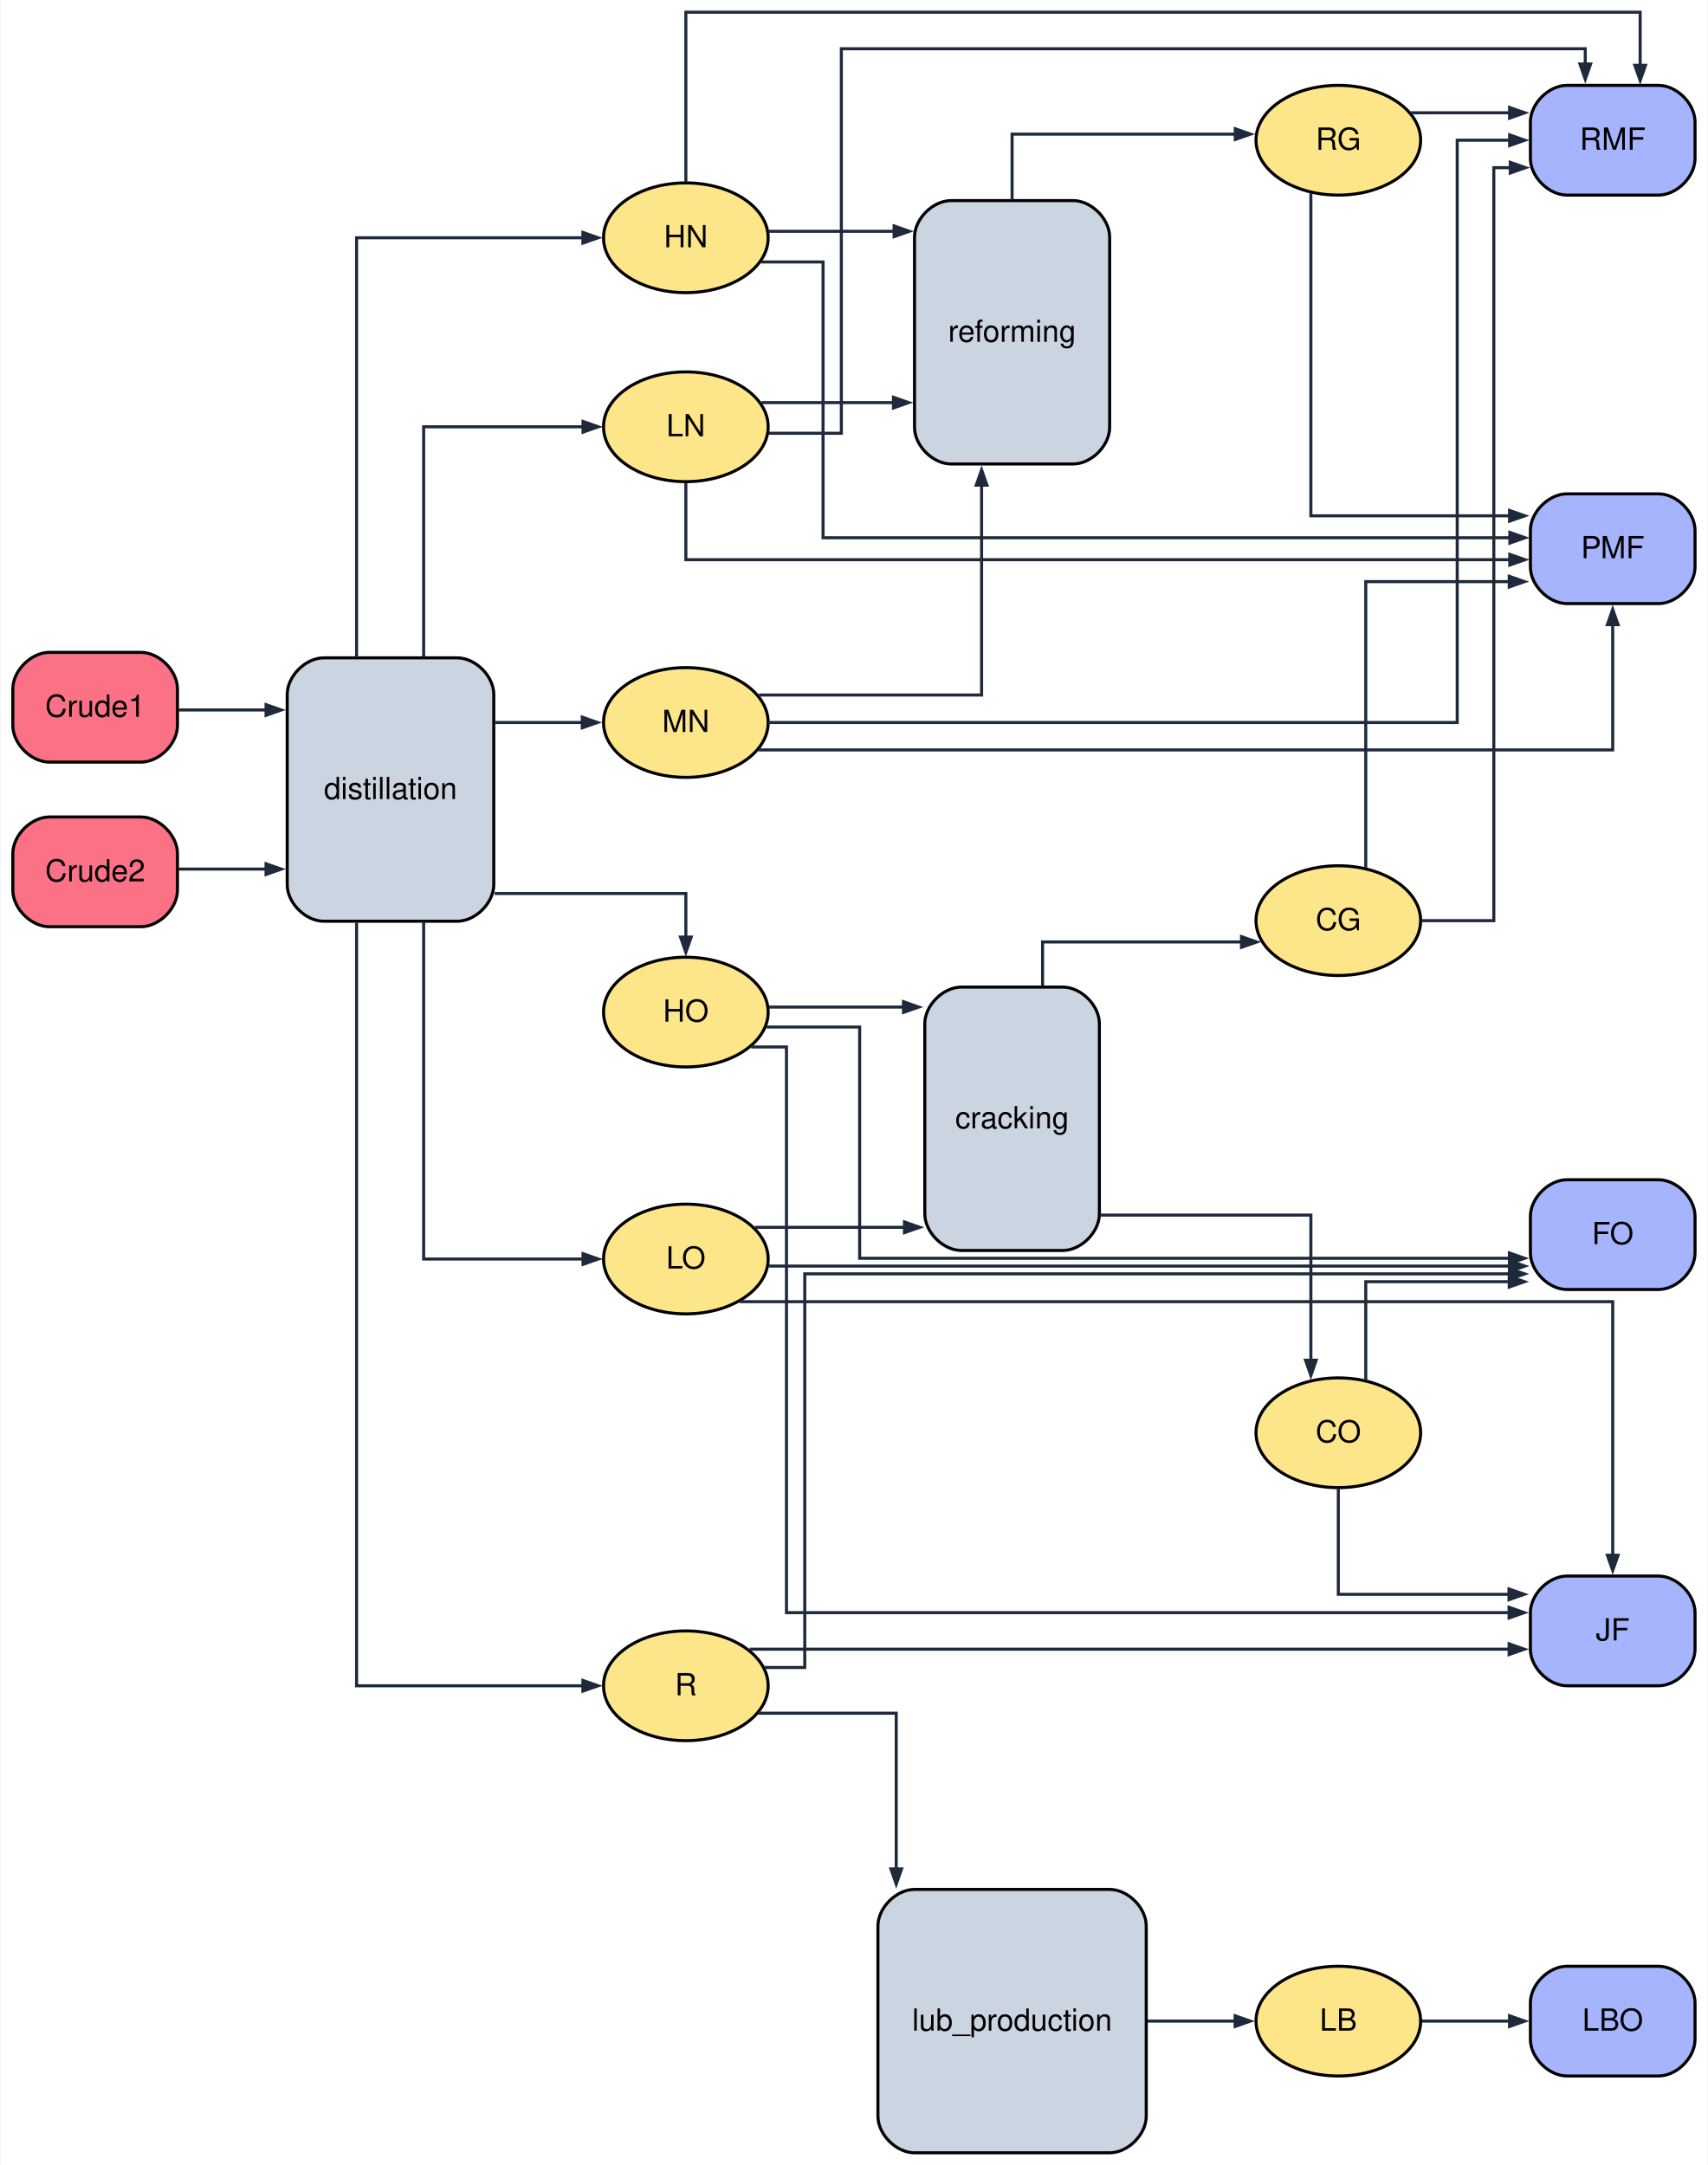
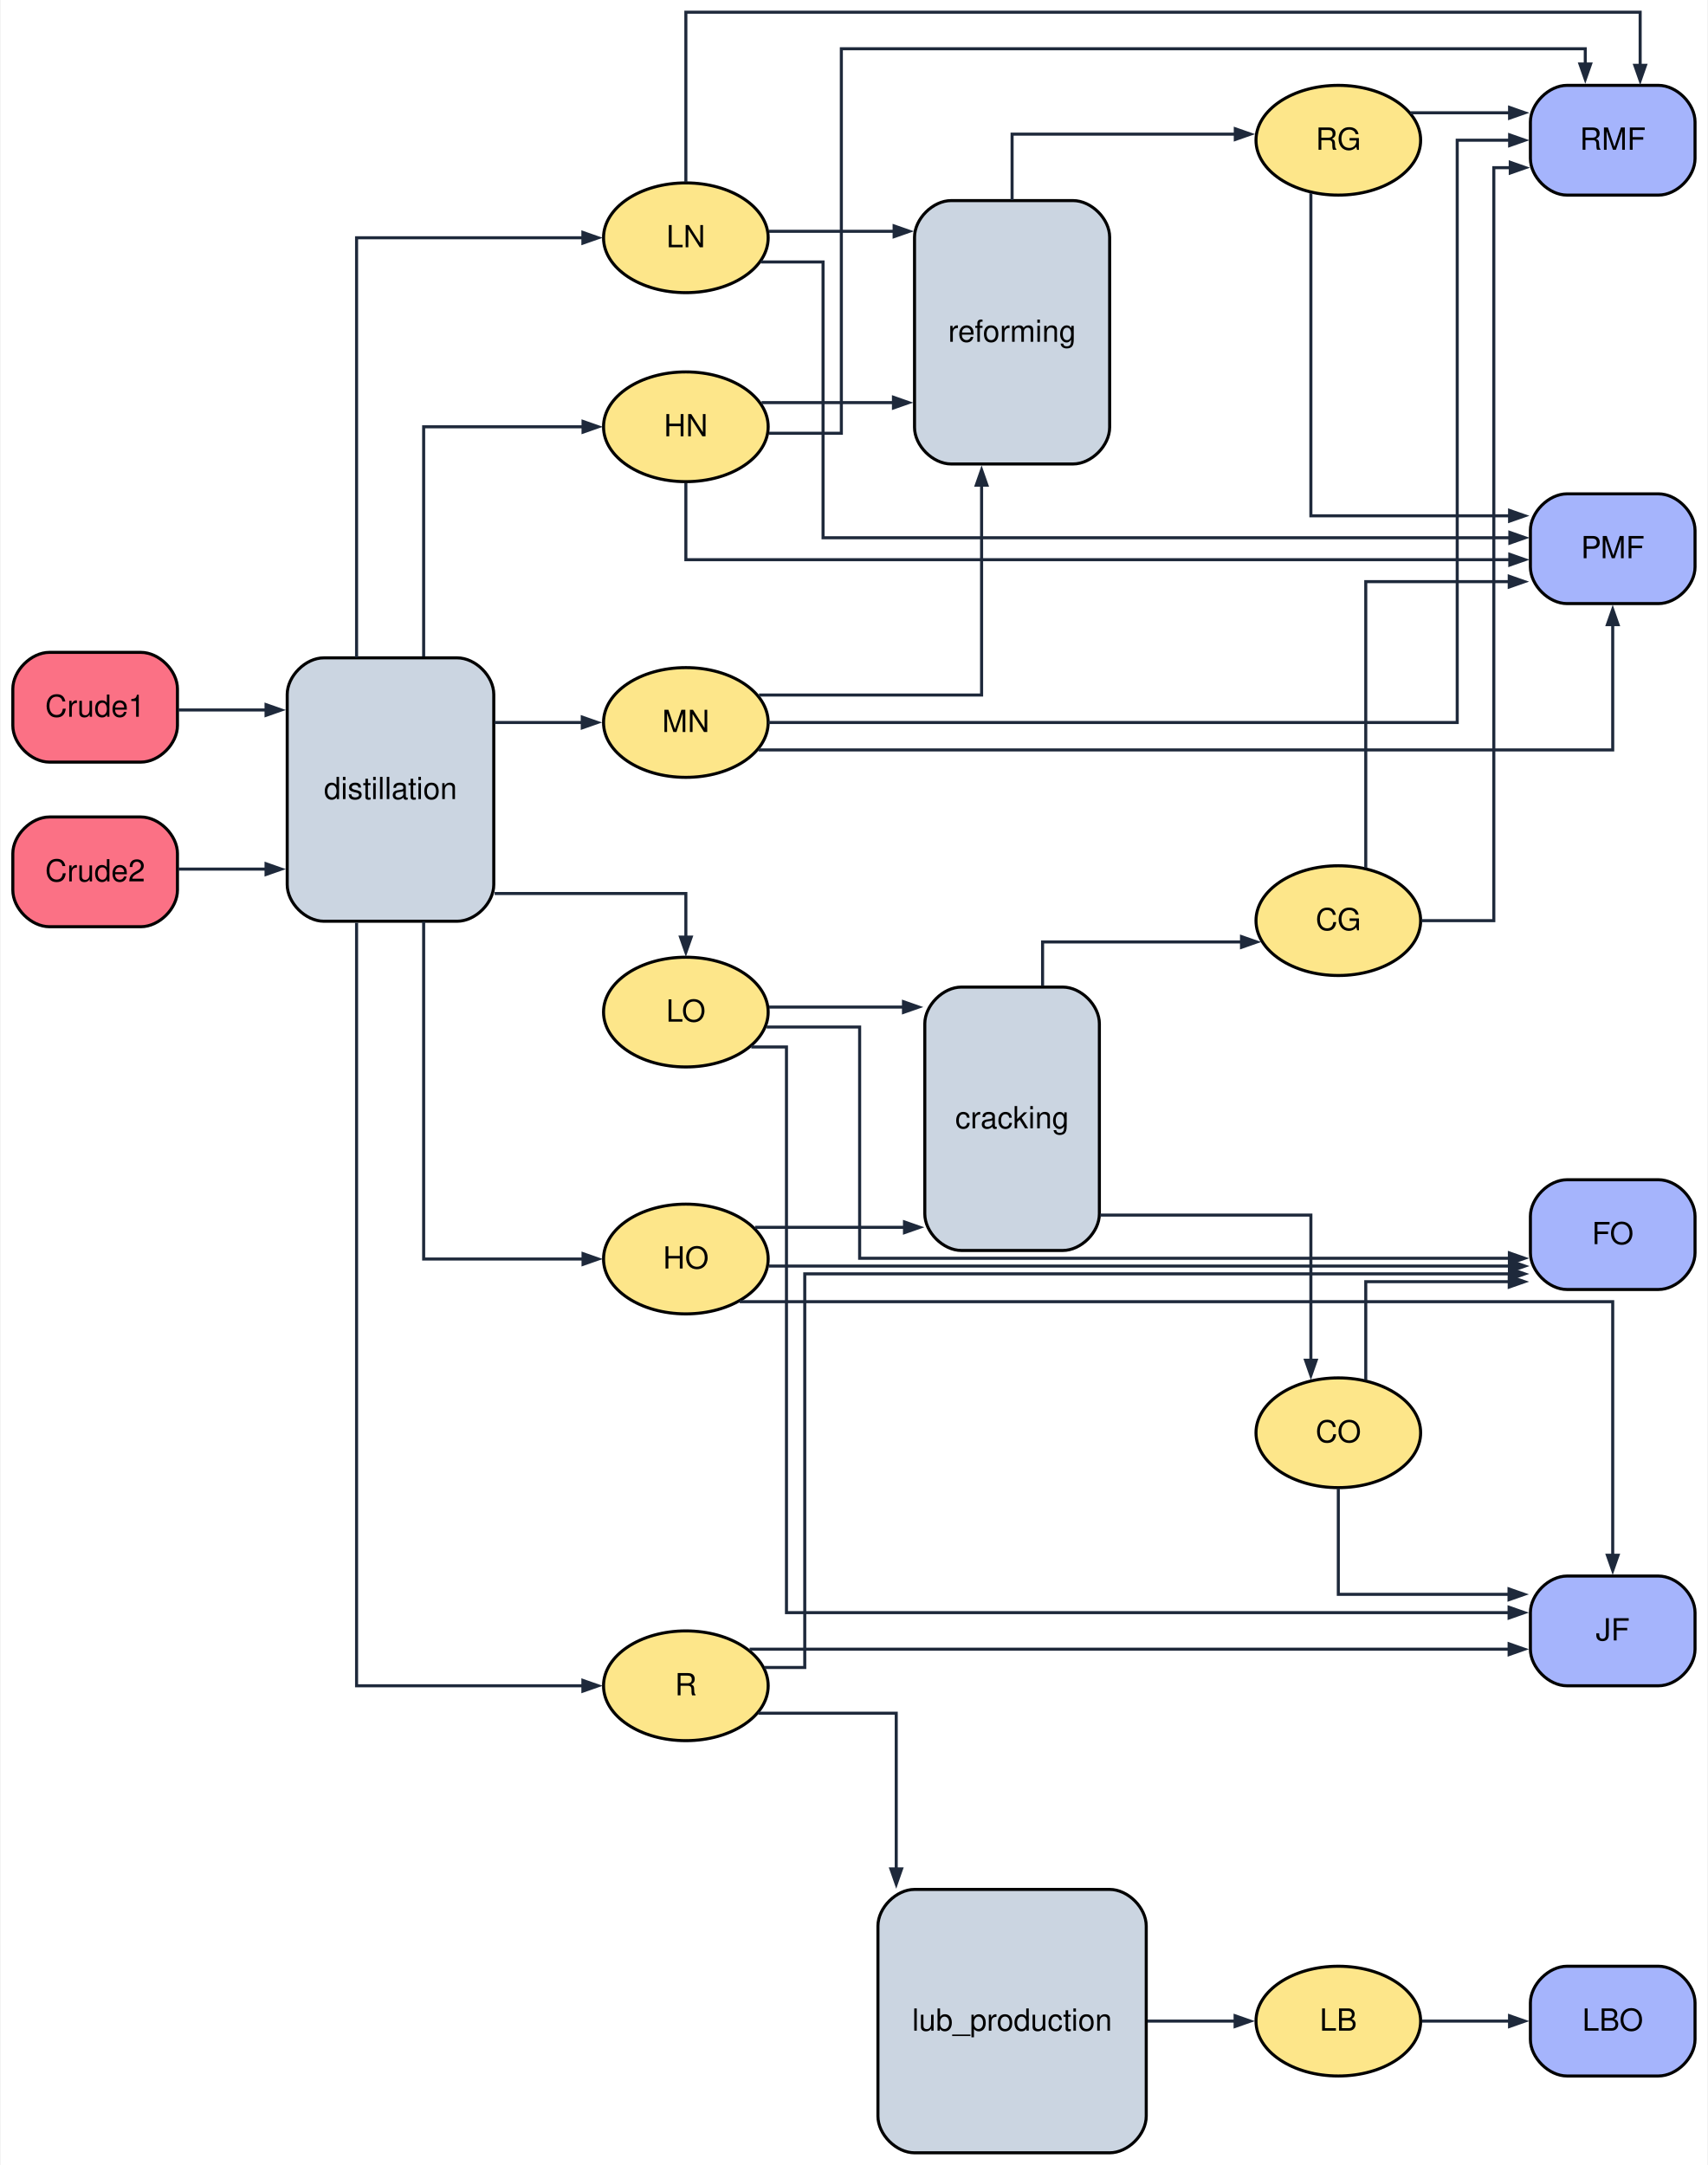
<svg xmlns="http://www.w3.org/2000/svg" width="560pt" height="710pt" viewBox="0.00 0.00 559.75 710.20">
  <g id="graph0" class="graph" transform="scale(1 1) rotate(0) translate(4 706.2)">
    <polygon fill="white" stroke="none" points="-4,4 -4,-706.2 555.75,-706.2 555.75,4 -4,4" />
    <g id="node1" class="node">
      <path fill="#fb7185" stroke="black" d="M42,-492.2C42,-492.2 12,-492.2 12,-492.2 6,-492.2 0,-486.2 0,-480.2 0,-480.2 0,-468.2 0,-468.2 0,-462.2 6,-456.2 12,-456.2 12,-456.2 42,-456.2 42,-456.2 48,-456.2 54,-462.2 54,-468.2 54,-468.2 54,-480.2 54,-480.2 54,-486.2 48,-492.2 42,-492.2" />
      <text text-anchor="middle" x="27" y="-471.07" font-family="Helvetica,sans-Serif" font-size="10.00">Crude1</text>
    </g>
    <g id="node3" class="node">
      <path fill="#cbd5e1" stroke="black" d="M145.75,-490.4C145.75,-490.4 102,-490.4 102,-490.4 96,-490.4 90,-484.4 90,-478.4 90,-478.4 90,-416 90,-416 90,-410 96,-404 102,-404 102,-404 145.75,-404 145.75,-404 151.75,-404 157.75,-410 157.75,-416 157.75,-416 157.75,-478.4 157.75,-478.4 157.75,-484.4 151.75,-490.4 145.75,-490.4" />
      <text text-anchor="middle" x="123.88" y="-444.07" font-family="Helvetica,sans-Serif" font-size="10.00">distillation</text>
    </g>
    <g id="edge1" class="edge">
      <path fill="none" stroke="#1e293b" d="M54.24,-473.3C54.24,-473.3 83.06,-473.3 83.06,-473.3" />
      <polygon fill="#1e293b" stroke="#1e293b" points="83.06,-475.05 88.06,-473.3 83.06,-471.55 83.06,-475.05" />
    </g>
    <g id="node2" class="node">
      <path fill="#fb7185" stroke="black" d="M42,-438.2C42,-438.2 12,-438.2 12,-438.2 6,-438.2 0,-432.2 0,-426.2 0,-426.2 0,-414.2 0,-414.2 0,-408.2 6,-402.2 12,-402.2 12,-402.2 42,-402.2 42,-402.2 48,-402.2 54,-408.2 54,-414.2 54,-414.2 54,-426.2 54,-426.2 54,-432.2 48,-438.2 42,-438.2" />
      <text text-anchor="middle" x="27" y="-417.07" font-family="Helvetica,sans-Serif" font-size="10.00">Crude2</text>
    </g>
    <g id="edge2" class="edge">
      <path fill="none" stroke="#1e293b" d="M54.24,-421.1C54.24,-421.1 83.06,-421.1 83.06,-421.1" />
      <polygon fill="#1e293b" stroke="#1e293b" points="83.06,-422.85 88.06,-421.1 83.06,-419.35 83.06,-422.85" />
    </g>
    <g id="node4" class="node">
      <ellipse fill="#fde68a" stroke="black" cx="220.75" cy="-628.2" rx="27" ry="18" />
-       <text text-anchor="middle" x="220.75" y="-625.08" font-family="Helvetica,sans-Serif" font-size="10.00">HN</text>
-     </g>
-     <g id="edge11" class="edge">
+       <text text-anchor="middle" x="220.75" y="-625.08" font-family="Helvetica,sans-Serif" font-size="10.00">LN</text>
+     </g>
+     <g id="edge9" class="edge">
      <path fill="none" stroke="#1e293b" d="M112.75,-490.55C112.75,-544.1 112.75,-628.2 112.75,-628.2 112.75,-628.2 186.98,-628.2 186.98,-628.2" />
      <polygon fill="#1e293b" stroke="#1e293b" points="186.98,-629.95 191.98,-628.2 186.98,-626.45 186.98,-629.95" />
    </g>
    <g id="node5" class="node">
+       <ellipse fill="#fde68a" stroke="black" cx="220.75" cy="-566.2" rx="27" ry="18" />
+       <text text-anchor="middle" x="220.75" y="-563.08" font-family="Helvetica,sans-Serif" font-size="10.00">HN</text>
+     </g>
+     <g id="edge11" class="edge">
+       <path fill="none" stroke="#1e293b" d="M134.75,-490.84C134.75,-524.8 134.75,-566.2 134.75,-566.2 134.75,-566.2 187.03,-566.2 187.03,-566.2" />
+       <polygon fill="#1e293b" stroke="#1e293b" points="187.03,-567.95 192.03,-566.2 187.03,-564.45 187.03,-567.95" />
+     </g>
+     <g id="node6" class="node">
      <ellipse fill="#fde68a" stroke="black" cx="220.75" cy="-374.2" rx="27" ry="18" />
-       <text text-anchor="middle" x="220.75" y="-371.07" font-family="Helvetica,sans-Serif" font-size="10.00">HO</text>
-     </g>
-     <g id="edge13" class="edge">
+       <text text-anchor="middle" x="220.75" y="-371.07" font-family="Helvetica,sans-Serif" font-size="10.00">LO</text>
+     </g>
+     <g id="edge12" class="edge">
      <path fill="none" stroke="#1e293b" d="M158.03,-413.1C185.92,-413.1 220.75,-413.1 220.75,-413.1 220.75,-413.1 220.75,-398.8 220.75,-398.8" />
      <polygon fill="#1e293b" stroke="#1e293b" points="222.5,-398.8 220.75,-393.8 219,-398.8 222.5,-398.8" />
    </g>
-     <g id="node6" class="node">
-       <ellipse fill="#fde68a" stroke="black" cx="220.75" cy="-566.2" rx="27" ry="18" />
-       <text text-anchor="middle" x="220.75" y="-563.08" font-family="Helvetica,sans-Serif" font-size="10.00">LN</text>
-     </g>
-     <g id="edge9" class="edge">
-       <path fill="none" stroke="#1e293b" d="M134.75,-490.84C134.75,-524.8 134.75,-566.2 134.75,-566.2 134.75,-566.2 187.03,-566.2 187.03,-566.2" />
-       <polygon fill="#1e293b" stroke="#1e293b" points="187.03,-567.95 192.03,-566.2 187.03,-564.45 187.03,-567.95" />
-     </g>
    <g id="node7" class="node">
      <ellipse fill="#fde68a" stroke="black" cx="220.75" cy="-293.2" rx="27" ry="18" />
-       <text text-anchor="middle" x="220.75" y="-290.07" font-family="Helvetica,sans-Serif" font-size="10.00">LO</text>
-     </g>
-     <g id="edge12" class="edge">
+       <text text-anchor="middle" x="220.75" y="-290.07" font-family="Helvetica,sans-Serif" font-size="10.00">HO</text>
+     </g>
+     <g id="edge13" class="edge">
      <path fill="none" stroke="#1e293b" d="M134.75,-403.89C134.75,-358.34 134.75,-293.2 134.75,-293.2 134.75,-293.2 187.03,-293.2 187.03,-293.2" />
      <polygon fill="#1e293b" stroke="#1e293b" points="187.03,-294.95 192.03,-293.2 187.03,-291.45 187.03,-294.95" />
    </g>
    <g id="node8" class="node">
      <ellipse fill="#fde68a" stroke="black" cx="220.75" cy="-469.2" rx="27" ry="18" />
      <text text-anchor="middle" x="220.75" y="-466.07" font-family="Helvetica,sans-Serif" font-size="10.00">MN</text>
    </g>
    <g id="edge10" class="edge">
      <path fill="none" stroke="#1e293b" d="M158.03,-469.2C158.03,-469.2 186.77,-469.2 186.77,-469.2" />
      <polygon fill="#1e293b" stroke="#1e293b" points="186.77,-470.95 191.77,-469.2 186.77,-467.45 186.77,-470.95" />
    </g>
    <g id="node9" class="node">
      <ellipse fill="#fde68a" stroke="black" cx="220.75" cy="-153.2" rx="27" ry="18" />
      <text text-anchor="middle" x="220.75" y="-150.07" font-family="Helvetica,sans-Serif" font-size="10.00">R</text>
    </g>
    <g id="edge14" class="edge">
      <path fill="none" stroke="#1e293b" d="M112.75,-403.5C112.75,-321.6 112.75,-153.2 112.75,-153.2 112.75,-153.2 186.98,-153.2 186.98,-153.2" />
      <polygon fill="#1e293b" stroke="#1e293b" points="186.98,-154.95 191.98,-153.2 186.98,-151.45 186.98,-154.95" />
    </g>
    <g id="node10" class="node">
      <path fill="#cbd5e1" stroke="black" d="M347.75,-640.4C347.75,-640.4 307.75,-640.4 307.75,-640.4 301.75,-640.4 295.75,-634.4 295.75,-628.4 295.75,-628.4 295.75,-566 295.75,-566 295.75,-560 301.75,-554 307.75,-554 307.75,-554 347.75,-554 347.75,-554 353.75,-554 359.75,-560 359.75,-566 359.75,-566 359.75,-628.4 359.75,-628.4 359.75,-634.4 353.75,-640.4 347.75,-640.4" />
      <text text-anchor="middle" x="327.75" y="-594.08" font-family="Helvetica,sans-Serif" font-size="10.00">reforming</text>
    </g>
-     <g id="edge5" class="edge">
+     <g id="edge3" class="edge">
      <path fill="none" stroke="#1e293b" d="M248.03,-630.33C248.03,-630.33 289.06,-630.33 289.06,-630.33" />
      <polygon fill="#1e293b" stroke="#1e293b" points="289.06,-632.08 294.06,-630.33 289.06,-628.58 289.06,-632.08" />
    </g>
    <g id="node20" class="node">
      <path fill="#a5b4fc" stroke="black" d="M539.75,-544.2C539.75,-544.2 509.75,-544.2 509.75,-544.2 503.75,-544.2 497.75,-538.2 497.75,-532.2 497.75,-532.2 497.75,-520.2 497.75,-520.2 497.75,-514.2 503.75,-508.2 509.75,-508.2 509.75,-508.2 539.75,-508.2 539.75,-508.2 545.75,-508.2 551.75,-514.2 551.75,-520.2 551.75,-520.2 551.75,-532.2 551.75,-532.2 551.75,-538.2 545.75,-544.2 539.75,-544.2" />
      <text text-anchor="middle" x="524.75" y="-523.08" font-family="Helvetica,sans-Serif" font-size="10.00">PMF</text>
    </g>
-     <g id="edge21" class="edge">
+     <g id="edge19" class="edge">
      <path fill="none" stroke="#1e293b" d="M245.36,-620.27C255.86,-620.27 265.75,-620.27 265.75,-620.27 265.75,-620.27 265.75,-529.8 265.75,-529.8 265.75,-529.8 491.01,-529.8 491.01,-529.8" />
      <polygon fill="#1e293b" stroke="#1e293b" points="491.01,-531.55 496.01,-529.8 491.01,-528.05 491.01,-531.55" />
    </g>
    <g id="node21" class="node">
      <path fill="#a5b4fc" stroke="black" d="M539.75,-678.2C539.75,-678.2 509.75,-678.2 509.75,-678.2 503.75,-678.2 497.75,-672.2 497.75,-666.2 497.75,-666.2 497.75,-654.2 497.75,-654.2 497.75,-648.2 503.75,-642.2 509.75,-642.2 509.75,-642.2 539.75,-642.2 539.75,-642.2 545.75,-642.2 551.75,-648.2 551.75,-654.2 551.75,-654.2 551.75,-666.2 551.75,-666.2 551.75,-672.2 545.75,-678.2 539.75,-678.2" />
      <text text-anchor="middle" x="524.75" y="-657.08" font-family="Helvetica,sans-Serif" font-size="10.00">RMF</text>
    </g>
-     <g id="edge26" class="edge">
+     <g id="edge24" class="edge">
      <path fill="none" stroke="#1e293b" d="M220.75,-646.49C220.75,-668.41 220.75,-702.2 220.75,-702.2 220.75,-702.2 533.75,-702.2 533.75,-702.2 533.75,-702.2 533.75,-684.77 533.75,-684.77" />
      <polygon fill="#1e293b" stroke="#1e293b" points="535.5,-684.77 533.75,-679.77 532,-684.77 535.5,-684.77" />
+     </g>
+     <g id="edge5" class="edge">
+       <path fill="none" stroke="#1e293b" d="M245.57,-574.13C245.57,-574.13 288.84,-574.13 288.84,-574.13" />
+       <polygon fill="#1e293b" stroke="#1e293b" points="288.84,-575.88 293.84,-574.13 288.84,-572.38 288.84,-575.88" />
+     </g>
+     <g id="edge21" class="edge">
+       <path fill="none" stroke="#1e293b" d="M220.75,-547.71C220.75,-535.83 220.75,-522.6 220.75,-522.6 220.75,-522.6 490.99,-522.6 490.99,-522.6" />
+       <polygon fill="#1e293b" stroke="#1e293b" points="490.99,-524.35 495.99,-522.6 490.99,-520.85 490.99,-524.35" />
+     </g>
+     <g id="edge26" class="edge">
+       <path fill="none" stroke="#1e293b" d="M248.04,-564.07C260.17,-564.07 271.75,-564.07 271.75,-564.07 271.75,-564.07 271.75,-690.2 271.75,-690.2 271.75,-690.2 515.75,-690.2 515.75,-690.2 515.75,-690.2 515.75,-685.2 515.75,-685.2" />
+       <polygon fill="#1e293b" stroke="#1e293b" points="517.5,-685.2 515.75,-680.2 514,-685.2 517.5,-685.2" />
    </g>
    <g id="node11" class="node">
      <path fill="#cbd5e1" stroke="black" d="M344.38,-382.4C344.38,-382.4 311.12,-382.4 311.12,-382.4 305.12,-382.4 299.12,-376.4 299.12,-370.4 299.12,-370.4 299.12,-308 299.12,-308 299.12,-302 305.12,-296 311.12,-296 311.12,-296 344.38,-296 344.38,-296 350.38,-296 356.38,-302 356.38,-308 356.38,-308 356.38,-370.4 356.38,-370.4 356.38,-376.4 350.38,-382.4 344.38,-382.4" />
      <text text-anchor="middle" x="327.75" y="-336.07" font-family="Helvetica,sans-Serif" font-size="10.00">cracking</text>
    </g>
-     <g id="edge7" class="edge">
+     <g id="edge6" class="edge">
      <path fill="none" stroke="#1e293b" d="M248.03,-375.85C248.03,-375.85 292.13,-375.85 292.13,-375.85" />
      <polygon fill="#1e293b" stroke="#1e293b" points="292.13,-377.6 297.13,-375.85 292.13,-374.1 292.13,-377.6" />
    </g>
    <g id="node17" class="node">
      <path fill="#a5b4fc" stroke="black" d="M539.75,-319.2C539.75,-319.2 509.75,-319.2 509.75,-319.2 503.75,-319.2 497.75,-313.2 497.75,-307.2 497.75,-307.2 497.75,-295.2 497.75,-295.2 497.75,-289.2 503.75,-283.2 509.75,-283.2 509.75,-283.2 539.75,-283.2 539.75,-283.2 545.75,-283.2 551.75,-289.2 551.75,-295.2 551.75,-295.2 551.75,-307.2 551.75,-307.2 551.75,-313.2 545.75,-319.2 539.75,-319.2" />
      <text text-anchor="middle" x="524.75" y="-298.07" font-family="Helvetica,sans-Serif" font-size="10.00">FO</text>
    </g>
-     <g id="edge35" class="edge">
+     <g id="edge33" class="edge">
      <path fill="none" stroke="#1e293b" d="M247.25,-369.3C262.13,-369.3 277.75,-369.3 277.75,-369.3 277.75,-369.3 277.75,-293.44 277.75,-293.44 277.75,-293.44 490.86,-293.44 490.86,-293.44" />
      <polygon fill="#1e293b" stroke="#1e293b" points="490.86,-295.19 495.86,-293.44 490.86,-291.69 490.86,-295.19" />
    </g>
    <g id="node18" class="node">
      <path fill="#a5b4fc" stroke="black" d="M539.75,-189.2C539.75,-189.2 509.75,-189.2 509.75,-189.2 503.75,-189.2 497.75,-183.2 497.75,-177.2 497.75,-177.2 497.75,-165.2 497.75,-165.2 497.75,-159.2 503.75,-153.2 509.75,-153.2 509.75,-153.2 539.75,-153.2 539.75,-153.2 545.75,-153.2 551.75,-159.2 551.75,-165.2 551.75,-165.2 551.75,-177.2 551.75,-177.2 551.75,-183.2 545.75,-189.2 539.75,-189.2" />
      <text text-anchor="middle" x="524.75" y="-168.07" font-family="Helvetica,sans-Serif" font-size="10.00">JF</text>
    </g>
-     <g id="edge30" class="edge">
+     <g id="edge29" class="edge">
      <path fill="none" stroke="#1e293b" d="M242.21,-362.75C248.51,-362.75 253.75,-362.75 253.75,-362.75 253.75,-362.75 253.75,-177.2 253.75,-177.2 253.75,-177.2 490.76,-177.2 490.76,-177.2" />
      <polygon fill="#1e293b" stroke="#1e293b" points="490.76,-178.95 495.76,-177.2 490.76,-175.45 490.76,-178.95" />
    </g>
-     <g id="edge3" class="edge">
-       <path fill="none" stroke="#1e293b" d="M245.57,-574.13C245.57,-574.13 288.84,-574.13 288.84,-574.13" />
-       <polygon fill="#1e293b" stroke="#1e293b" points="288.84,-575.88 293.84,-574.13 288.84,-572.38 288.84,-575.88" />
-     </g>
-     <g id="edge19" class="edge">
-       <path fill="none" stroke="#1e293b" d="M220.75,-547.71C220.75,-535.83 220.75,-522.6 220.75,-522.6 220.75,-522.6 490.99,-522.6 490.99,-522.6" />
-       <polygon fill="#1e293b" stroke="#1e293b" points="490.99,-524.35 495.99,-522.6 490.99,-520.85 490.99,-524.35" />
-     </g>
-     <g id="edge24" class="edge">
-       <path fill="none" stroke="#1e293b" d="M248.04,-564.07C260.17,-564.07 271.75,-564.07 271.75,-564.07 271.75,-564.07 271.75,-690.2 271.75,-690.2 271.75,-690.2 515.75,-690.2 515.75,-690.2 515.75,-690.2 515.75,-685.2 515.75,-685.2" />
-       <polygon fill="#1e293b" stroke="#1e293b" points="517.5,-685.2 515.75,-680.2 514,-685.2 517.5,-685.2" />
-     </g>
-     <g id="edge6" class="edge">
+     <g id="edge7" class="edge">
      <path fill="none" stroke="#1e293b" d="M243.44,-303.6C243.44,-303.6 292.46,-303.6 292.46,-303.6" />
      <polygon fill="#1e293b" stroke="#1e293b" points="292.46,-305.35 297.46,-303.6 292.46,-301.85 292.46,-305.35" />
    </g>
-     <g id="edge33" class="edge">
+     <g id="edge35" class="edge">
      <path fill="none" stroke="#1e293b" d="M248,-290.88C248,-290.88 490.94,-290.88 490.94,-290.88" />
      <polygon fill="#1e293b" stroke="#1e293b" points="490.94,-292.63 495.94,-290.88 490.94,-289.13 490.94,-292.63" />
    </g>
-     <g id="edge29" class="edge">
+     <g id="edge30" class="edge">
      <path fill="none" stroke="#1e293b" d="M238.41,-279.2C303.29,-279.2 524.75,-279.2 524.75,-279.2 524.75,-279.2 524.75,-196.03 524.75,-196.03" />
      <polygon fill="#1e293b" stroke="#1e293b" points="526.5,-196.03 524.75,-191.03 523,-196.03 526.5,-196.03" />
    </g>
    <g id="edge4" class="edge">
      <path fill="none" stroke="#1e293b" d="M244.73,-478.2C273.45,-478.2 317.75,-478.2 317.75,-478.2 317.75,-478.2 317.75,-547.05 317.75,-547.05" />
      <polygon fill="#1e293b" stroke="#1e293b" points="316,-547.05 317.75,-552.05 319.5,-547.05 316,-547.05" />
    </g>
    <g id="edge20" class="edge">
      <path fill="none" stroke="#1e293b" d="M244.6,-460.2C316.27,-460.2 524.75,-460.2 524.75,-460.2 524.75,-460.2 524.75,-501.3 524.75,-501.3" />
      <polygon fill="#1e293b" stroke="#1e293b" points="523,-501.3 524.75,-506.3 526.5,-501.3 523,-501.3" />
    </g>
    <g id="edge25" class="edge">
      <path fill="none" stroke="#1e293b" d="M247.83,-469.2C313.09,-469.2 473.75,-469.2 473.75,-469.2 473.75,-469.2 473.75,-660.2 473.75,-660.2 473.75,-660.2 490.94,-660.2 490.94,-660.2" />
      <polygon fill="#1e293b" stroke="#1e293b" points="490.94,-661.95 495.94,-660.2 490.94,-658.45 490.94,-661.95" />
    </g>
    <g id="node12" class="node">
      <path fill="#cbd5e1" stroke="black" d="M359.75,-86.4C359.75,-86.4 295.75,-86.4 295.75,-86.4 289.75,-86.4 283.75,-80.4 283.75,-74.4 283.75,-74.4 283.75,-12 283.75,-12 283.75,-6 289.75,0 295.75,0 295.75,0 359.75,0 359.75,0 365.75,0 371.75,-6 371.75,-12 371.75,-12 371.75,-74.4 371.75,-74.4 371.75,-80.4 365.75,-86.4 359.75,-86.4" />
      <text text-anchor="middle" x="327.75" y="-40.07" font-family="Helvetica,sans-Serif" font-size="10.00">lub_production</text>
    </g>
    <g id="edge8" class="edge">
      <path fill="none" stroke="#1e293b" d="M244.5,-144.2C264.46,-144.2 289.75,-144.2 289.75,-144.2 289.75,-144.2 289.75,-93.13 289.75,-93.13" />
      <polygon fill="#1e293b" stroke="#1e293b" points="291.5,-93.13 289.75,-88.13 288,-93.13 291.5,-93.13" />
    </g>
    <g id="edge36" class="edge">
      <path fill="none" stroke="#1e293b" d="M246.55,-159.2C253.8,-159.2 259.75,-159.2 259.75,-159.2 259.75,-159.2 259.75,-288.32 259.75,-288.32 259.75,-288.32 490.87,-288.32 490.87,-288.32" />
      <polygon fill="#1e293b" stroke="#1e293b" points="490.87,-290.07 495.87,-288.32 490.87,-286.57 490.87,-290.07" />
    </g>
    <g id="edge32" class="edge">
      <path fill="none" stroke="#1e293b" d="M241.65,-165.2C241.65,-165.2 490.77,-165.2 490.77,-165.2" />
      <polygon fill="#1e293b" stroke="#1e293b" points="490.77,-166.95 495.77,-165.2 490.77,-163.45 490.77,-166.95" />
    </g>
-     <g id="node16" class="node">
+     <g id="node13" class="node">
      <ellipse fill="#fde68a" stroke="black" cx="434.75" cy="-660.2" rx="27" ry="18" />
      <text text-anchor="middle" x="434.75" y="-657.08" font-family="Helvetica,sans-Serif" font-size="10.00">RG</text>
    </g>
    <g id="edge15" class="edge">
      <path fill="none" stroke="#1e293b" d="M327.75,-640.56C327.75,-652.48 327.75,-662.2 327.75,-662.2 327.75,-662.2 400.96,-662.2 400.96,-662.2" />
      <polygon fill="#1e293b" stroke="#1e293b" points="400.96,-663.95 405.96,-662.2 400.96,-660.45 400.96,-663.95" />
    </g>
-     <g id="node13" class="node">
+     <g id="node15" class="node">
+       <ellipse fill="#fde68a" stroke="black" cx="434.75" cy="-236.2" rx="27" ry="18" />
+       <text text-anchor="middle" x="434.75" y="-233.07" font-family="Helvetica,sans-Serif" font-size="10.00">CO</text>
+     </g>
+     <g id="edge17" class="edge">
+       <path fill="none" stroke="#1e293b" d="M356.62,-307.6C385.53,-307.6 425.75,-307.6 425.75,-307.6 425.75,-307.6 425.75,-260 425.75,-260" />
+       <polygon fill="#1e293b" stroke="#1e293b" points="427.5,-260 425.75,-255 424,-260 427.5,-260" />
+     </g>
+     <g id="node16" class="node">
      <ellipse fill="#fde68a" stroke="black" cx="434.75" cy="-404.2" rx="27" ry="18" />
      <text text-anchor="middle" x="434.75" y="-401.07" font-family="Helvetica,sans-Serif" font-size="10.00">CG</text>
    </g>
    <g id="edge16" class="edge">
      <path fill="none" stroke="#1e293b" d="M337.75,-382.86C337.75,-391.1 337.75,-397.2 337.75,-397.2 337.75,-397.2 403,-397.2 403,-397.2" />
      <polygon fill="#1e293b" stroke="#1e293b" points="403,-398.95 408,-397.2 403,-395.45 403,-398.95" />
    </g>
    <g id="node14" class="node">
-       <ellipse fill="#fde68a" stroke="black" cx="434.75" cy="-236.2" rx="27" ry="18" />
-       <text text-anchor="middle" x="434.75" y="-233.07" font-family="Helvetica,sans-Serif" font-size="10.00">CO</text>
-     </g>
-     <g id="edge17" class="edge">
-       <path fill="none" stroke="#1e293b" d="M356.62,-307.6C385.53,-307.6 425.75,-307.6 425.75,-307.6 425.75,-307.6 425.75,-260 425.75,-260" />
-       <polygon fill="#1e293b" stroke="#1e293b" points="427.5,-260 425.75,-255 424,-260 427.5,-260" />
-     </g>
-     <g id="node15" class="node">
      <ellipse fill="#fde68a" stroke="black" cx="434.75" cy="-43.2" rx="27" ry="18" />
      <text text-anchor="middle" x="434.75" y="-40.07" font-family="Helvetica,sans-Serif" font-size="10.00">LB</text>
    </g>
    <g id="edge18" class="edge">
      <path fill="none" stroke="#1e293b" d="M372.2,-43.2C372.2,-43.2 400.9,-43.2 400.9,-43.2" />
      <polygon fill="#1e293b" stroke="#1e293b" points="400.9,-44.95 405.9,-43.2 400.9,-41.45 400.9,-44.95" />
    </g>
+     <g id="edge22" class="edge">
+       <path fill="none" stroke="#1e293b" d="M425.75,-642.81C425.75,-608.85 425.75,-537 425.75,-537 425.75,-537 490.92,-537 490.92,-537" />
+       <polygon fill="#1e293b" stroke="#1e293b" points="490.92,-538.75 495.92,-537 490.92,-535.25 490.92,-538.75" />
+     </g>
+     <g id="edge27" class="edge">
+       <path fill="none" stroke="#1e293b" d="M458.4,-669.2C458.4,-669.2 490.92,-669.2 490.92,-669.2" />
+       <polygon fill="#1e293b" stroke="#1e293b" points="490.92,-670.95 495.92,-669.2 490.92,-667.45 490.92,-670.95" />
+     </g>
+     <g id="node19" class="node">
+       <path fill="#a5b4fc" stroke="black" d="M539.75,-61.2C539.75,-61.2 509.75,-61.2 509.75,-61.2 503.75,-61.2 497.75,-55.2 497.75,-49.2 497.75,-49.2 497.75,-37.2 497.75,-37.2 497.75,-31.2 503.75,-25.2 509.75,-25.2 509.75,-25.2 539.75,-25.2 539.75,-25.2 545.75,-25.2 551.75,-31.2 551.75,-37.2 551.75,-37.2 551.75,-49.2 551.75,-49.2 551.75,-55.2 545.75,-61.2 539.75,-61.2" />
+       <text text-anchor="middle" x="524.75" y="-40.07" font-family="Helvetica,sans-Serif" font-size="10.00">LBO</text>
+     </g>
+     <g id="edge37" class="edge">
+       <path fill="none" stroke="#1e293b" d="M462.24,-43.2C462.24,-43.2 490.91,-43.2 490.91,-43.2" />
+       <polygon fill="#1e293b" stroke="#1e293b" points="490.91,-44.95 495.91,-43.2 490.91,-41.45 490.91,-44.95" />
+     </g>
+     <g id="edge34" class="edge">
+       <path fill="none" stroke="#1e293b" d="M443.75,-253.53C443.75,-267.83 443.75,-285.76 443.75,-285.76 443.75,-285.76 490.81,-285.76 490.81,-285.76" />
+       <polygon fill="#1e293b" stroke="#1e293b" points="490.81,-287.51 495.81,-285.76 490.81,-284.01 490.81,-287.51" />
+     </g>
+     <g id="edge31" class="edge">
+       <path fill="none" stroke="#1e293b" d="M434.75,-217.96C434.75,-202.63 434.75,-183.2 434.75,-183.2 434.75,-183.2 490.74,-183.2 490.74,-183.2" />
+       <polygon fill="#1e293b" stroke="#1e293b" points="490.74,-184.95 495.74,-183.2 490.74,-181.45 490.74,-184.95" />
+     </g>
    <g id="edge23" class="edge">
      <path fill="none" stroke="#1e293b" d="M443.75,-421.57C443.75,-452.85 443.75,-515.4 443.75,-515.4 443.75,-515.4 490.81,-515.4 490.81,-515.4" />
      <polygon fill="#1e293b" stroke="#1e293b" points="490.81,-517.15 495.81,-515.4 490.81,-513.65 490.81,-517.15" />
    </g>
    <g id="edge28" class="edge">
      <path fill="none" stroke="#1e293b" d="M462.04,-404.2C474.17,-404.2 485.75,-404.2 485.75,-404.2 485.75,-404.2 485.75,-651.2 485.75,-651.2 485.75,-651.2 491.15,-651.2 491.15,-651.2" />
      <polygon fill="#1e293b" stroke="#1e293b" points="491.15,-652.95 496.15,-651.2 491.15,-649.45 491.15,-652.95" />
    </g>
-     <g id="edge34" class="edge">
-       <path fill="none" stroke="#1e293b" d="M443.75,-253.53C443.75,-267.83 443.75,-285.76 443.75,-285.76 443.75,-285.76 490.81,-285.76 490.81,-285.76" />
-       <polygon fill="#1e293b" stroke="#1e293b" points="490.81,-287.51 495.81,-285.76 490.81,-284.01 490.81,-287.51" />
-     </g>
-     <g id="edge31" class="edge">
-       <path fill="none" stroke="#1e293b" d="M434.75,-217.96C434.75,-202.63 434.75,-183.2 434.75,-183.2 434.75,-183.2 490.74,-183.2 490.74,-183.2" />
-       <polygon fill="#1e293b" stroke="#1e293b" points="490.74,-184.95 495.74,-183.2 490.74,-181.45 490.74,-184.95" />
-     </g>
-     <g id="node19" class="node">
-       <path fill="#a5b4fc" stroke="black" d="M539.75,-61.2C539.75,-61.2 509.75,-61.2 509.75,-61.2 503.75,-61.2 497.75,-55.2 497.75,-49.2 497.75,-49.2 497.75,-37.2 497.75,-37.2 497.75,-31.2 503.75,-25.2 509.75,-25.2 509.75,-25.2 539.75,-25.2 539.75,-25.2 545.75,-25.2 551.75,-31.2 551.75,-37.2 551.75,-37.2 551.75,-49.2 551.75,-49.2 551.75,-55.2 545.75,-61.2 539.75,-61.2" />
-       <text text-anchor="middle" x="524.75" y="-40.07" font-family="Helvetica,sans-Serif" font-size="10.00">LBO</text>
-     </g>
-     <g id="edge37" class="edge">
-       <path fill="none" stroke="#1e293b" d="M462.24,-43.2C462.24,-43.2 490.91,-43.2 490.91,-43.2" />
-       <polygon fill="#1e293b" stroke="#1e293b" points="490.91,-44.95 495.91,-43.2 490.91,-41.45 490.91,-44.95" />
-     </g>
-     <g id="edge22" class="edge">
-       <path fill="none" stroke="#1e293b" d="M425.75,-642.81C425.75,-608.85 425.75,-537 425.75,-537 425.75,-537 490.92,-537 490.92,-537" />
-       <polygon fill="#1e293b" stroke="#1e293b" points="490.92,-538.75 495.92,-537 490.92,-535.25 490.92,-538.75" />
-     </g>
-     <g id="edge27" class="edge">
-       <path fill="none" stroke="#1e293b" d="M458.4,-669.2C458.4,-669.2 490.92,-669.2 490.92,-669.2" />
-       <polygon fill="#1e293b" stroke="#1e293b" points="490.92,-670.95 495.92,-669.2 490.92,-667.45 490.92,-670.95" />
-     </g>
  </g>
</svg>
